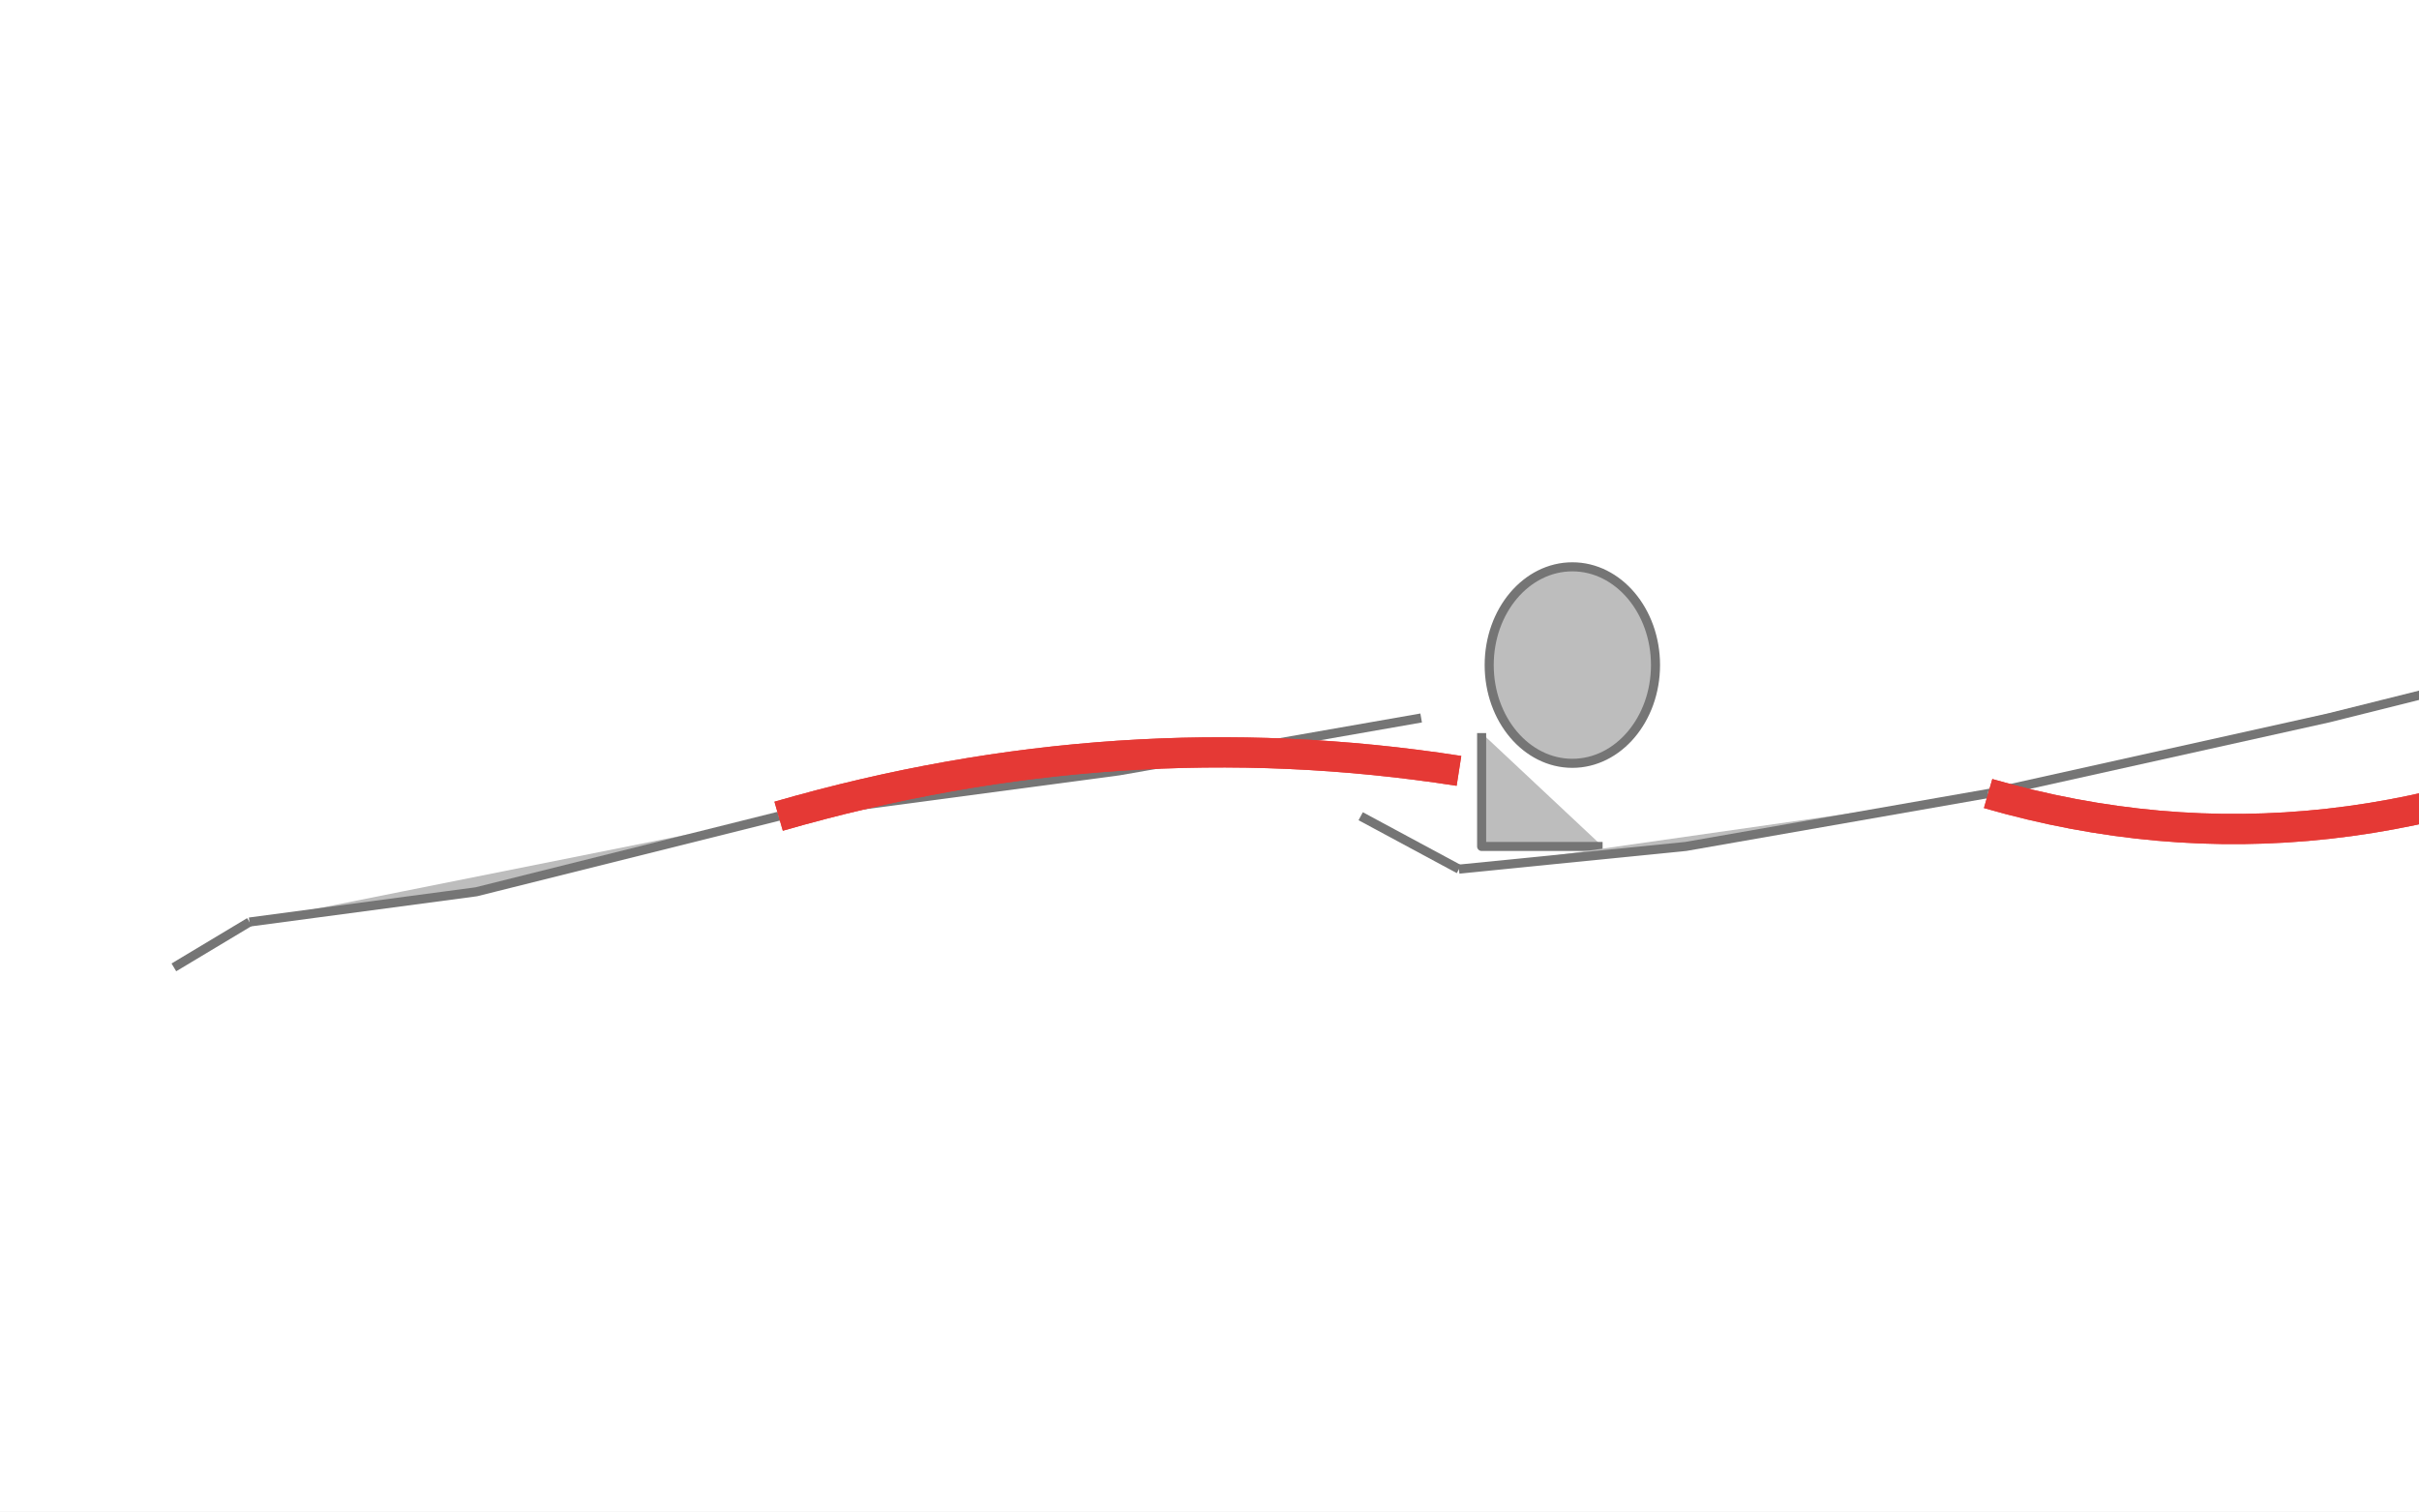
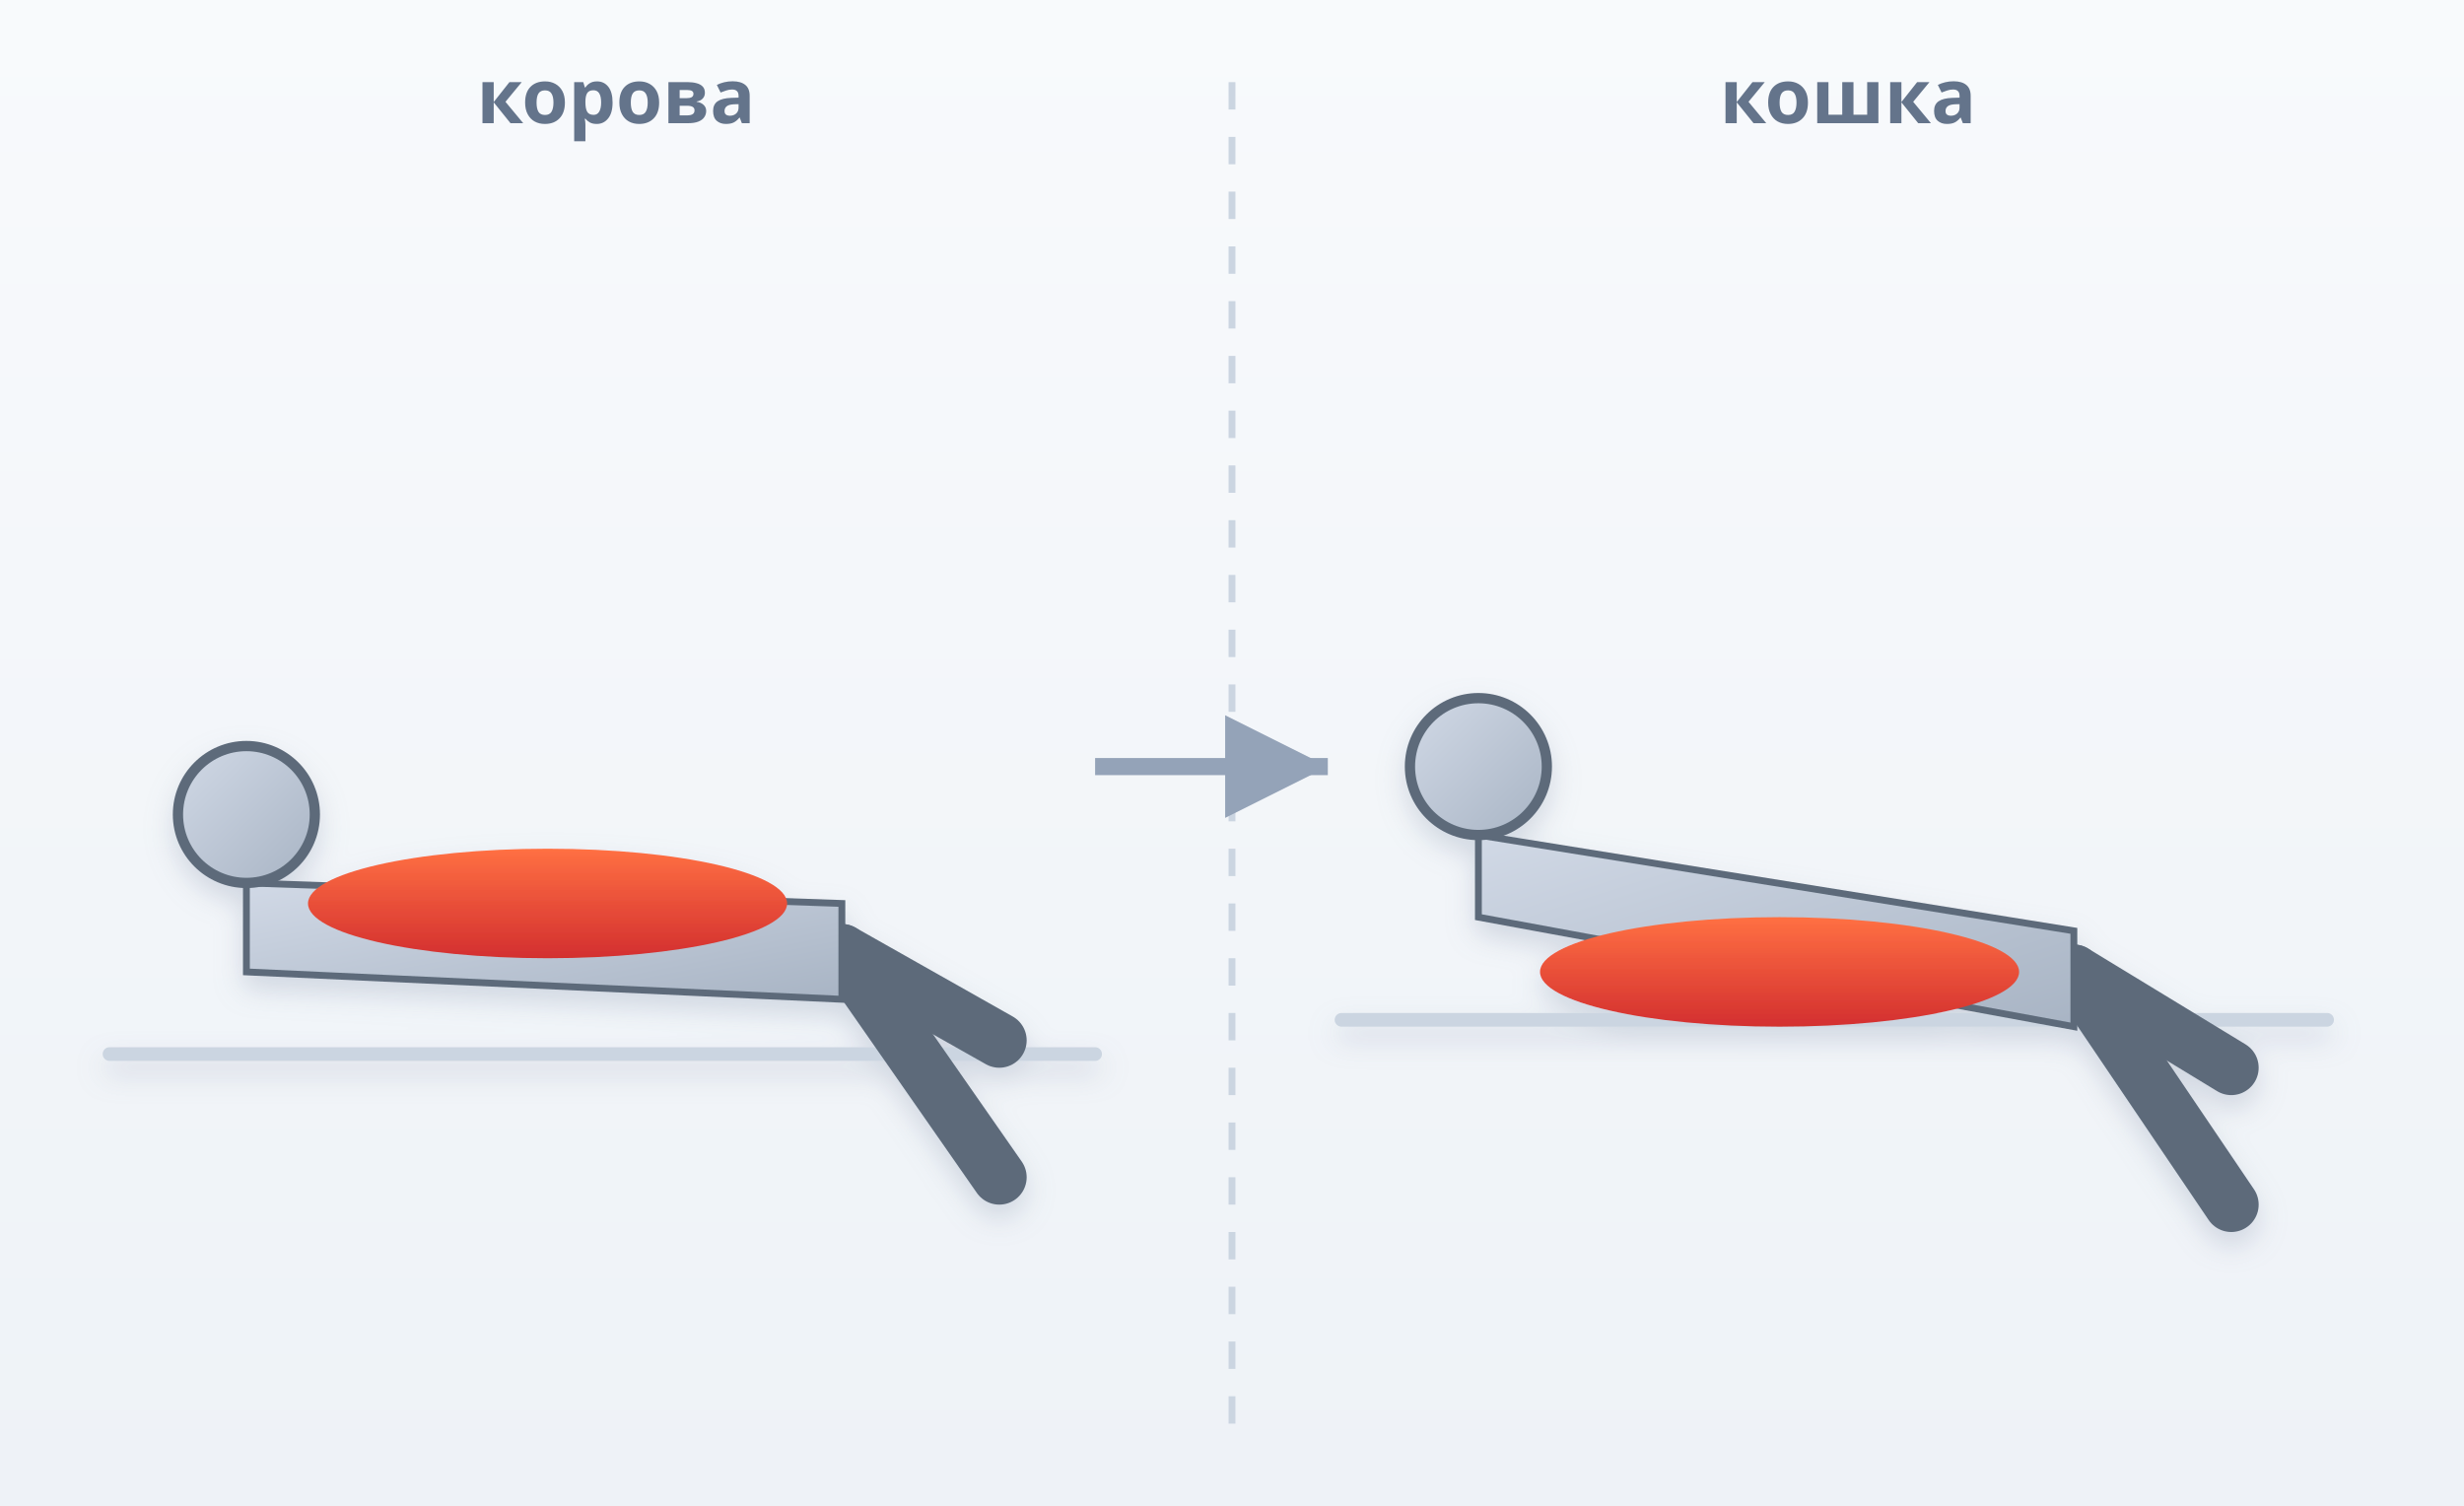
- <svg xmlns="http://www.w3.org/2000/svg" viewBox="0 0 320 200" role="img" aria-label="Cat-cow">
-   <rect width="320" height="200" fill="#ffffff" />
-   <g transform="translate(8,0)">
-     <g fill="#bdbdbd" stroke="#757575" stroke-width="1.2" stroke-linejoin="round">
-       <ellipse cx="200" cy="88" rx="11" ry="13" />
-       <path d="M180 95 L140 102 L95 108" />
-       <path d="M188 97 L188 112 L204 112" />
-       <path d="M95 108 L55 118 L25 122" />
-       <path d="M25 122 L15 128" stroke="#757575" fill="none" />
-     </g>
-     <g fill="#e53935" opacity="0.9">
-       <path d="M95 108 Q140 95 185 102" stroke="#e53935" stroke-width="4" fill="none" />
-     </g>
-     <g fill="rgba(229,57,53,0.35)">
-       <path d="M95 108 Q140 95 185 102" stroke="#e53935" stroke-width="4" fill="none" />
-     </g>
+ <svg xmlns="http://www.w3.org/2000/svg" viewBox="0 0 360 220" role="img" aria-label="Cat-cow">
+   <defs>
+     <linearGradient id="bg" x1="0" y1="0" x2="0" y2="1">
+       <stop offset="0%" stop-color="#f8fafc" />
+       <stop offset="100%" stop-color="#eef2f7" />
+     </linearGradient>
+     <linearGradient id="skin" x1="0" y1="0" x2="1" y2="1">
+       <stop offset="0%" stop-color="#d1d9e6" />
+       <stop offset="100%" stop-color="#a8b4c4" />
+     </linearGradient>
+     <linearGradient id="muscle" x1="0" y1="0" x2="0" y2="1">
+       <stop offset="0%" stop-color="#ff7043" />
+       <stop offset="100%" stop-color="#d32f2f" />
+     </linearGradient>
+     <filter id="soft" x="-20%" y="-20%" width="140%" height="140%">
+       <feDropShadow dx="0" dy="2" stdDeviation="2" flood-color="#94a3b8" flood-opacity="0.35" />
+     </filter>
+     <marker id="arrow" markerWidth="8" markerHeight="8" refX="6" refY="3" orient="auto">
+       <path d="M0,0 L6,3 L0,6 Z" fill="#94a3b8" />
+     </marker>
+   </defs>
+   <rect width="360" height="220" fill="url(#bg)" />
+   <line x1="180" y1="12" x2="180" y2="208" stroke="#cbd5e1" stroke-width="1" stroke-dasharray="4 4" />
+   <text x="90" y="18" text-anchor="middle" font-family="system-ui,sans-serif" font-size="11" font-weight="600" fill="#64748b">корова</text>
+   <text x="270" y="18" text-anchor="middle" font-family="system-ui,sans-serif" font-size="11" font-weight="600" fill="#64748b">кошка</text>
+   <path d="M 160 112 L 194 112" stroke="#94a3b8" stroke-width="2.5" marker-end="url(#arrow)" />
+   <g transform="translate(8, 24)" filter="url(#soft)">
+     <line x1="8" y1="130" x2="152" y2="130" stroke="#cbd5e1" stroke-width="2" stroke-linecap="round" />
+     <line x1="115" y1="115" x2="138" y2="128" stroke="#5d6b7a" stroke-width="8" stroke-linecap="round" />
+     <line x1="115" y1="115" x2="138" y2="148" stroke="#5d6b7a" stroke-width="8" stroke-linecap="round" />
+     <path d="M28 105 L115 108 L115 122 L28 118 Z" fill="url(#skin)" stroke="#5d6b7a" />
+     <circle cx="28" cy="95" r="10" fill="url(#skin)" stroke="#5d6b7a" stroke-width="1.5" />
+     <ellipse cx="72" cy="108" rx="35" ry="8" fill="url(#muscle)" transform="rotate(0 72 108)" />
  </g>
-   <g transform="translate(168,0)">
-     <g fill="#bdbdbd" stroke="#757575" stroke-width="1.2" stroke-linejoin="round">
-       <ellipse cx="200" cy="78" rx="11" ry="13" />
-       <path d="M180 85 L140 95 L95 105" />
-       <path d="M188 87 L188 102 L204 102" />
-       <path d="M95 105 L55 112 L25 115" />
-       <path d="M25 115 L12 108" stroke="#757575" fill="none" />
-     </g>
-     <g fill="#e53935" opacity="0.9">
-       <path d="M95 105 Q140 118 185 95" stroke="#e53935" stroke-width="4" fill="none" />
-     </g>
-     <g fill="rgba(229,57,53,0.35)">
-       <path d="M95 105 Q140 118 185 95" stroke="#e53935" stroke-width="4" fill="none" />
-     </g>
+   <g transform="translate(188, 24)" filter="url(#soft)">
+     <line x1="8" y1="125" x2="152" y2="125" stroke="#cbd5e1" stroke-width="2" stroke-linecap="round" />
+     <line x1="115" y1="118" x2="138" y2="132" stroke="#5d6b7a" stroke-width="8" stroke-linecap="round" />
+     <line x1="115" y1="118" x2="138" y2="152" stroke="#5d6b7a" stroke-width="8" stroke-linecap="round" />
+     <path d="M28 98 L115 112 L115 126 L28 110 Z" fill="url(#skin)" stroke="#5d6b7a" />
+     <circle cx="28" cy="88" r="10" fill="url(#skin)" stroke="#5d6b7a" stroke-width="1.5" />
+     <ellipse cx="72" cy="118" rx="35" ry="8" fill="url(#muscle)" transform="rotate(0 72 118)" />
  </g>
</svg>
